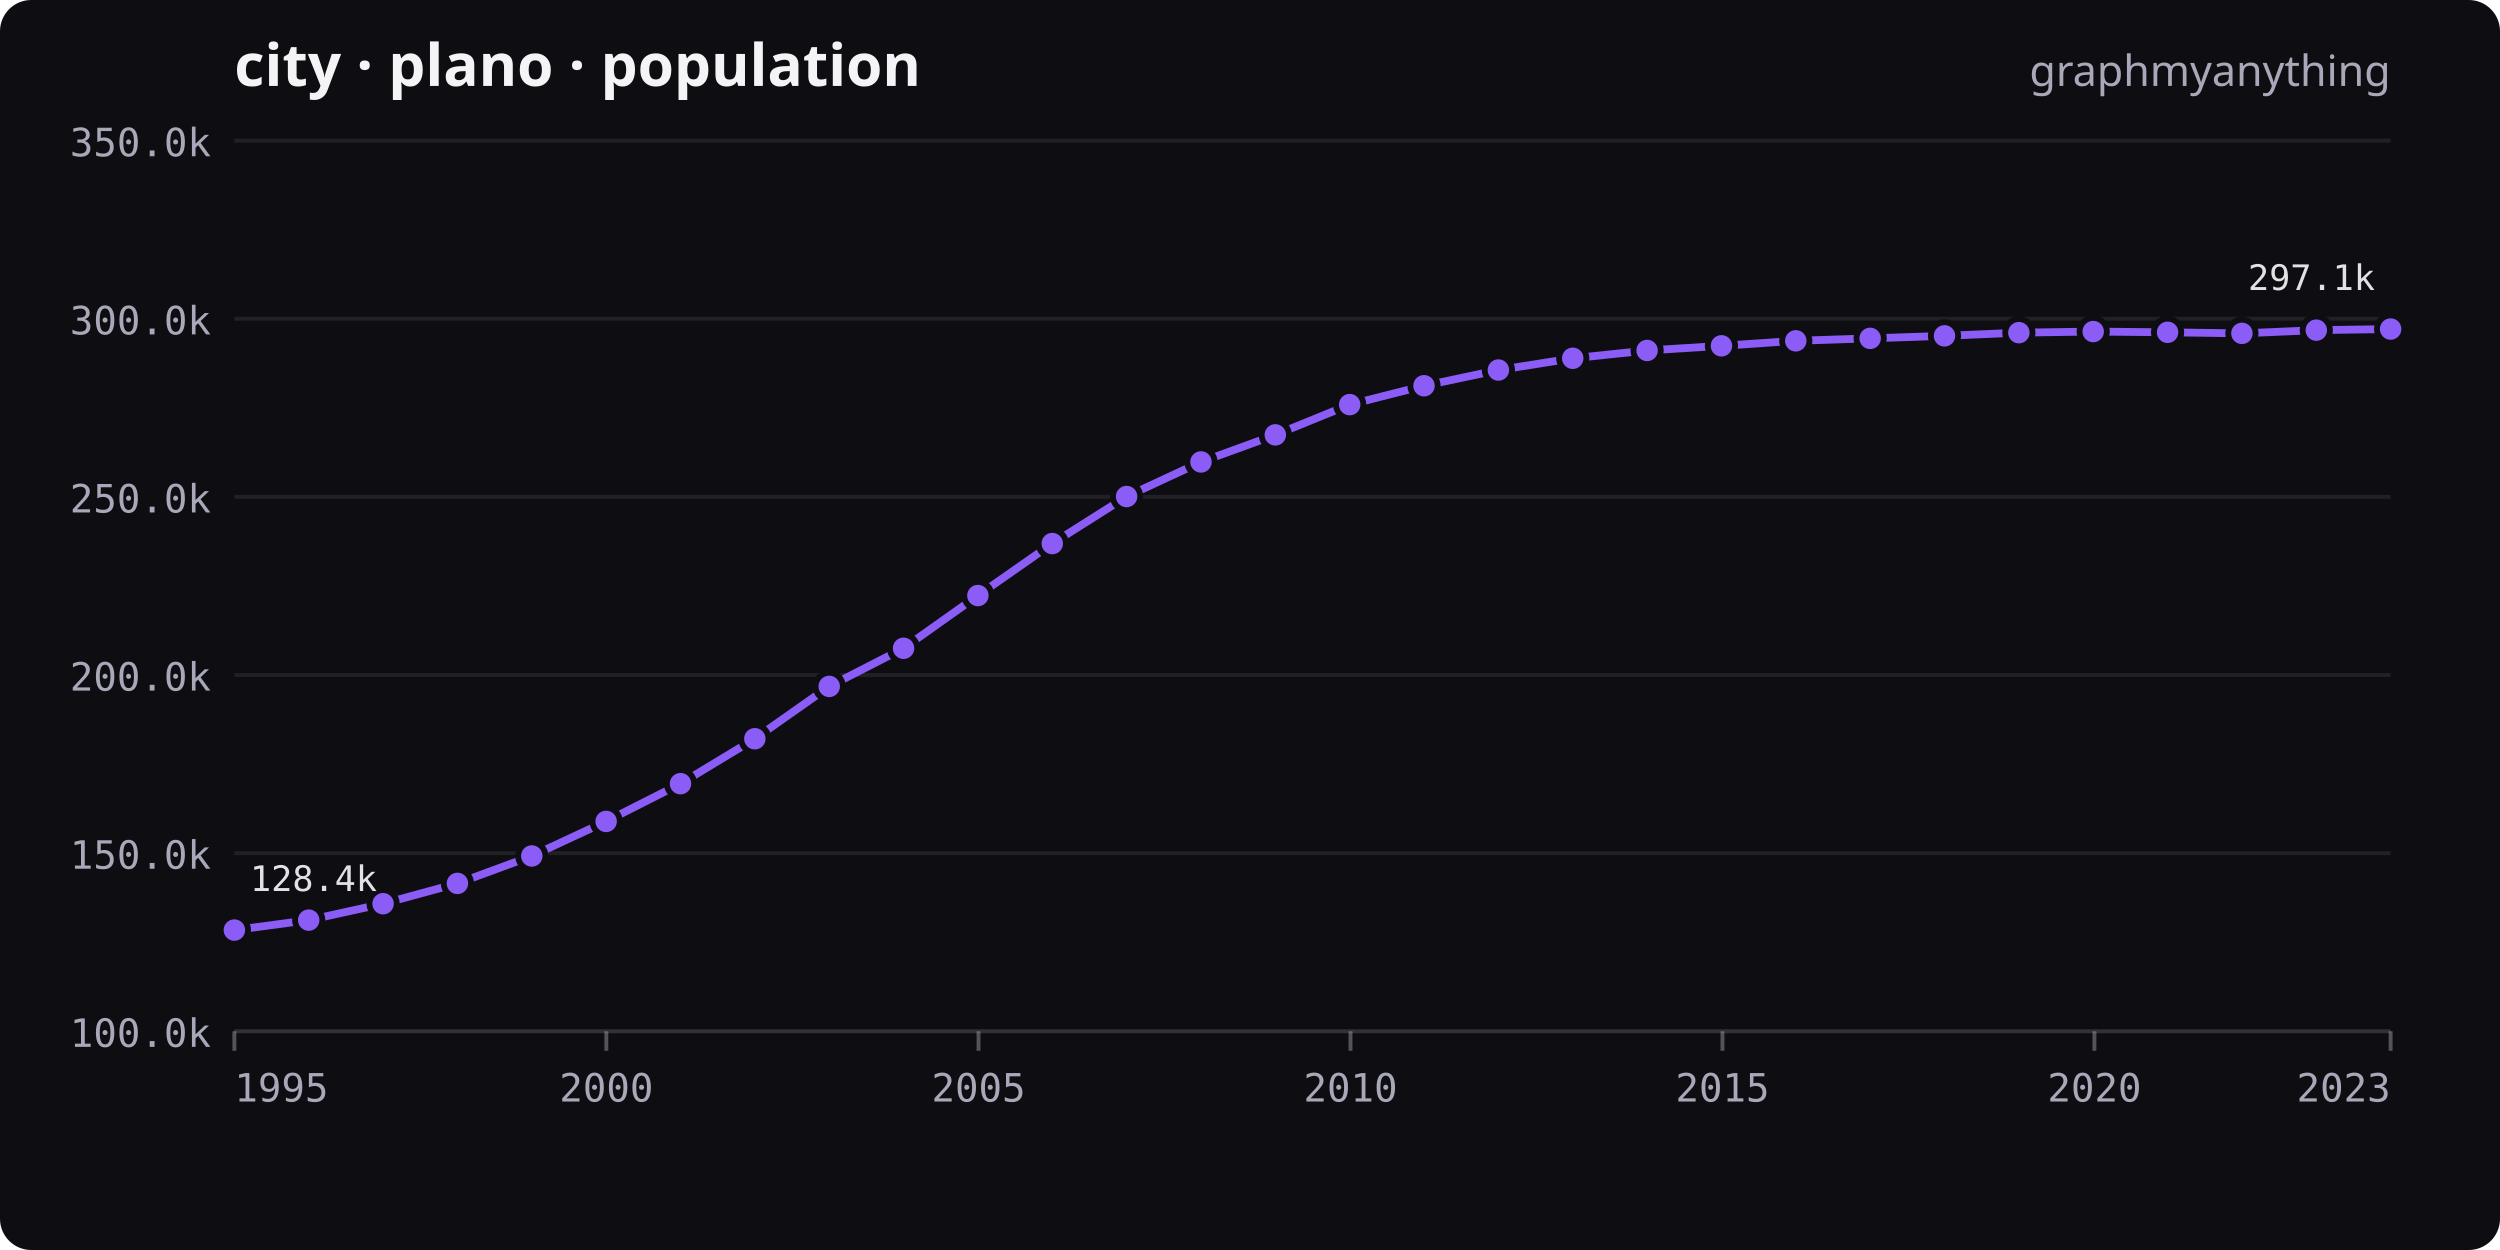
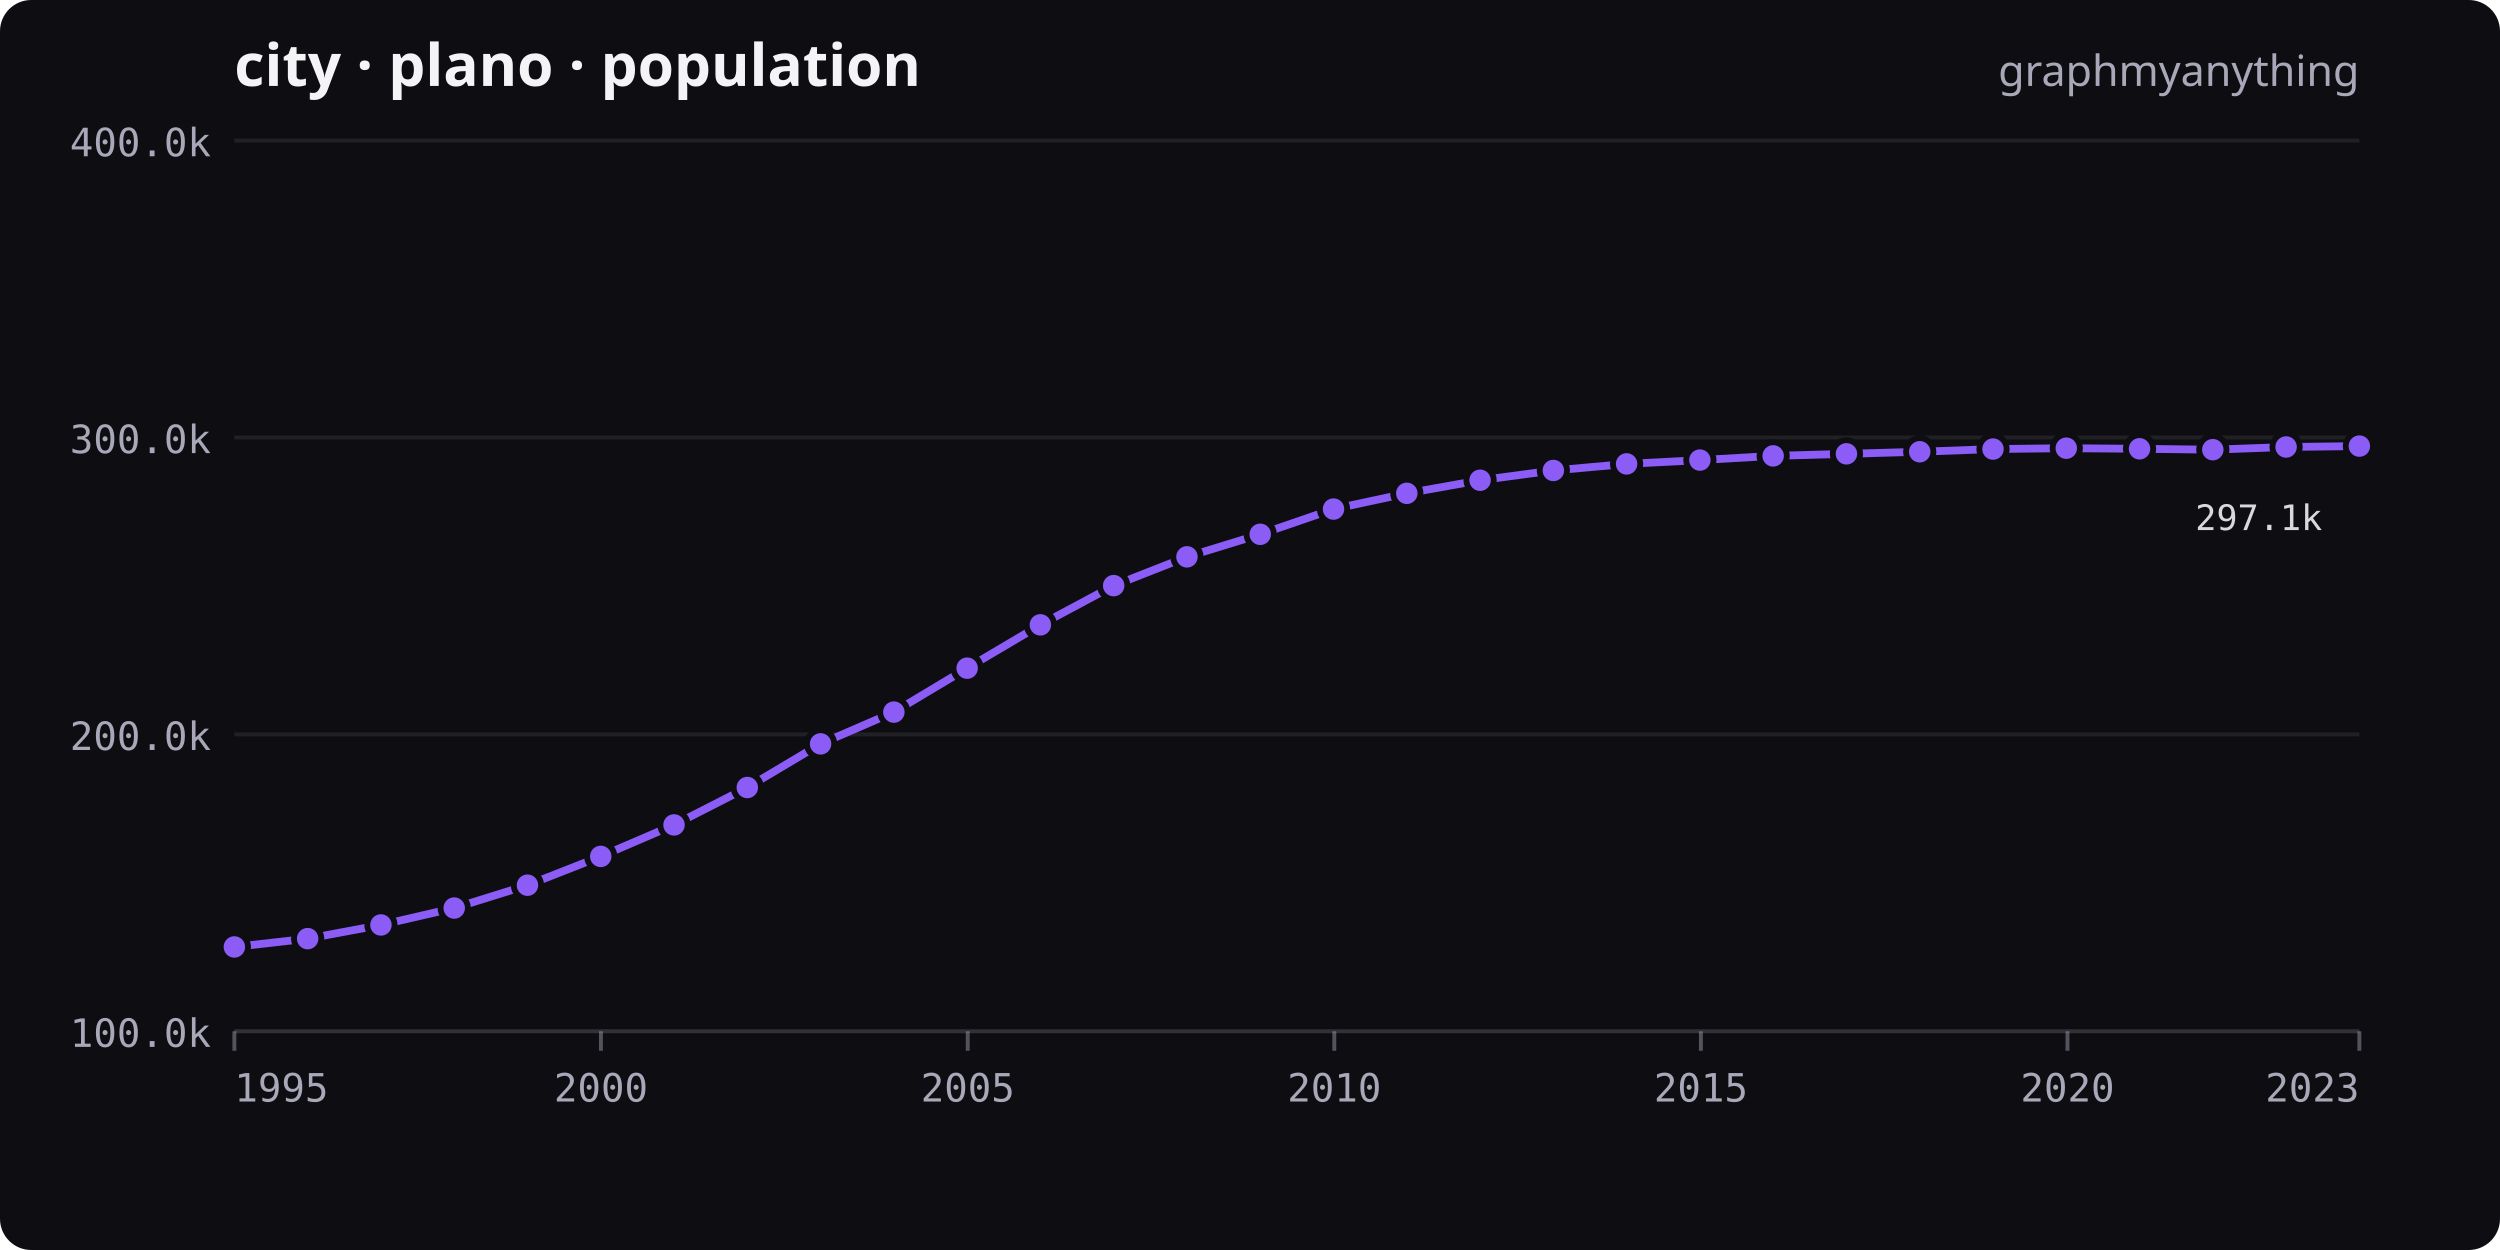
<svg xmlns="http://www.w3.org/2000/svg" width="640" height="320" viewBox="0 0 640 320">
  <rect width="100%" height="100%" fill="#0d0d12" rx="8" />
  <text x="60" y="22" fill="#f4f4f7" font-family="system-ui,sans-serif" font-size="15" font-weight="600">city · plano · population</text>
-   <text x="612" y="22" text-anchor="end" fill="#a8a8b8" font-size="11" font-family="system-ui,sans-serif">graphmyanything</text>
-   <line x1="60" y1="264.00" x2="612" y2="264.00" stroke="rgba(255,255,255,0.08)" />
+   <text x="604" y="22" text-anchor="end" fill="#a8a8b8" font-size="11" font-family="system-ui,sans-serif">graphmyanything</text>
+   <line x1="60" y1="264.00" x2="604" y2="264.00" stroke="rgba(255,255,255,0.08)" />
  <text x="54" y="268.00" text-anchor="end" fill="#a8a8b8" font-size="10" font-family="ui-monospace,monospace">100.0k</text>
-   <line x1="60" y1="218.40" x2="612" y2="218.40" stroke="rgba(255,255,255,0.08)" />
-   <text x="54" y="222.40" text-anchor="end" fill="#a8a8b8" font-size="10" font-family="ui-monospace,monospace">150.0k</text>
-   <line x1="60" y1="172.80" x2="612" y2="172.80" stroke="rgba(255,255,255,0.08)" />
-   <text x="54" y="176.80" text-anchor="end" fill="#a8a8b8" font-size="10" font-family="ui-monospace,monospace">200.0k</text>
-   <line x1="60" y1="127.20" x2="612" y2="127.20" stroke="rgba(255,255,255,0.08)" />
-   <text x="54" y="131.20" text-anchor="end" fill="#a8a8b8" font-size="10" font-family="ui-monospace,monospace">250.0k</text>
-   <line x1="60" y1="81.60" x2="612" y2="81.60" stroke="rgba(255,255,255,0.08)" />
-   <text x="54" y="85.60" text-anchor="end" fill="#a8a8b8" font-size="10" font-family="ui-monospace,monospace">300.0k</text>
-   <line x1="60" y1="36.00" x2="612" y2="36.00" stroke="rgba(255,255,255,0.08)" />
-   <text x="54" y="40.00" text-anchor="end" fill="#a8a8b8" font-size="10" font-family="ui-monospace,monospace">350.0k</text>
-   <line x1="60" y1="264.00" x2="612" y2="264.00" stroke="rgba(255,255,255,0.08)" />
+   <line x1="60" y1="188.00" x2="604" y2="188.00" stroke="rgba(255,255,255,0.08)" />
+   <text x="54" y="192.00" text-anchor="end" fill="#a8a8b8" font-size="10" font-family="ui-monospace,monospace">200.0k</text>
+   <line x1="60" y1="112.00" x2="604" y2="112.00" stroke="rgba(255,255,255,0.08)" />
+   <text x="54" y="116.00" text-anchor="end" fill="#a8a8b8" font-size="10" font-family="ui-monospace,monospace">300.0k</text>
+   <line x1="60" y1="36.00" x2="604" y2="36.00" stroke="rgba(255,255,255,0.08)" />
+   <text x="54" y="40.00" text-anchor="end" fill="#a8a8b8" font-size="10" font-family="ui-monospace,monospace">400.0k</text>
+   <line x1="60" y1="264.00" x2="604" y2="264.00" stroke="rgba(255,255,255,0.08)" />
  <line x1="60.00" y1="264.00" x2="60.00" y2="269.00" stroke="#a8a8b8" opacity="0.45" />
  <text x="60.00" y="282.00" text-anchor="start" fill="#a8a8b8" font-size="10" font-family="ui-monospace,monospace">1995</text>
-   <line x1="155.22" y1="264.00" x2="155.22" y2="269.00" stroke="#a8a8b8" opacity="0.45" />
-   <text x="155.22" y="282.00" text-anchor="middle" fill="#a8a8b8" font-size="10" font-family="ui-monospace,monospace">2000</text>
-   <line x1="250.50" y1="264.00" x2="250.50" y2="269.00" stroke="#a8a8b8" opacity="0.45" />
-   <text x="250.50" y="282.00" text-anchor="middle" fill="#a8a8b8" font-size="10" font-family="ui-monospace,monospace">2005</text>
-   <line x1="345.73" y1="264.00" x2="345.73" y2="269.00" stroke="#a8a8b8" opacity="0.45" />
-   <text x="345.73" y="282.00" text-anchor="middle" fill="#a8a8b8" font-size="10" font-family="ui-monospace,monospace">2010</text>
-   <line x1="440.95" y1="264.00" x2="440.95" y2="269.00" stroke="#a8a8b8" opacity="0.45" />
-   <text x="440.95" y="282.00" text-anchor="middle" fill="#a8a8b8" font-size="10" font-family="ui-monospace,monospace">2015</text>
-   <line x1="536.17" y1="264.00" x2="536.17" y2="269.00" stroke="#a8a8b8" opacity="0.45" />
-   <text x="536.17" y="282.00" text-anchor="middle" fill="#a8a8b8" font-size="10" font-family="ui-monospace,monospace">2020</text>
-   <line x1="612.00" y1="264.00" x2="612.00" y2="269.00" stroke="#a8a8b8" opacity="0.45" />
-   <text x="612.00" y="282.00" text-anchor="end" fill="#a8a8b8" font-size="10" font-family="ui-monospace,monospace">2023</text>
-   <polyline fill="none" stroke="#8b5cf6" stroke-width="2" stroke-linejoin="round" points="60.00,238.10 79.03,235.55 98.07,231.35 117.10,226.15 136.14,219.13 155.17,210.28 174.21,200.62 193.24,189.12 212.28,175.72 231.31,165.96 250.34,152.46 269.38,139.15 288.41,127.11 307.45,118.26 326.48,111.33 345.52,103.58 364.55,98.75 383.59,94.73 402.62,91.72 421.66,89.72 440.69,88.53 459.72,87.25 478.76,86.62 497.79,85.98 516.83,85.16 535.86,84.88 554.90,85.07 573.93,85.34 592.97,84.52 612.00,84.24" />
-   <circle cx="60.00" cy="238.10" r="3.5" fill="#8b5cf6" stroke="#0d0d12" stroke-width="1.5" />
-   <circle cx="79.03" cy="235.55" r="3.5" fill="#8b5cf6" stroke="#0d0d12" stroke-width="1.5" />
-   <circle cx="98.07" cy="231.35" r="3.5" fill="#8b5cf6" stroke="#0d0d12" stroke-width="1.5" />
-   <circle cx="117.10" cy="226.15" r="3.5" fill="#8b5cf6" stroke="#0d0d12" stroke-width="1.5" />
-   <circle cx="136.14" cy="219.13" r="3.5" fill="#8b5cf6" stroke="#0d0d12" stroke-width="1.5" />
-   <circle cx="155.17" cy="210.28" r="3.5" fill="#8b5cf6" stroke="#0d0d12" stroke-width="1.5" />
-   <circle cx="174.21" cy="200.62" r="3.5" fill="#8b5cf6" stroke="#0d0d12" stroke-width="1.5" />
-   <circle cx="193.24" cy="189.12" r="3.5" fill="#8b5cf6" stroke="#0d0d12" stroke-width="1.5" />
-   <circle cx="212.28" cy="175.72" r="3.5" fill="#8b5cf6" stroke="#0d0d12" stroke-width="1.5" />
-   <circle cx="231.31" cy="165.96" r="3.5" fill="#8b5cf6" stroke="#0d0d12" stroke-width="1.5" />
-   <circle cx="250.34" cy="152.46" r="3.5" fill="#8b5cf6" stroke="#0d0d12" stroke-width="1.5" />
-   <circle cx="269.38" cy="139.15" r="3.5" fill="#8b5cf6" stroke="#0d0d12" stroke-width="1.5" />
-   <circle cx="288.41" cy="127.11" r="3.5" fill="#8b5cf6" stroke="#0d0d12" stroke-width="1.5" />
-   <circle cx="307.45" cy="118.26" r="3.5" fill="#8b5cf6" stroke="#0d0d12" stroke-width="1.5" />
-   <circle cx="326.48" cy="111.33" r="3.5" fill="#8b5cf6" stroke="#0d0d12" stroke-width="1.5" />
-   <circle cx="345.52" cy="103.58" r="3.5" fill="#8b5cf6" stroke="#0d0d12" stroke-width="1.5" />
-   <circle cx="364.55" cy="98.75" r="3.5" fill="#8b5cf6" stroke="#0d0d12" stroke-width="1.5" />
-   <circle cx="383.59" cy="94.73" r="3.5" fill="#8b5cf6" stroke="#0d0d12" stroke-width="1.5" />
-   <circle cx="402.62" cy="91.72" r="3.5" fill="#8b5cf6" stroke="#0d0d12" stroke-width="1.5" />
-   <circle cx="421.66" cy="89.72" r="3.5" fill="#8b5cf6" stroke="#0d0d12" stroke-width="1.5" />
-   <circle cx="440.69" cy="88.53" r="3.5" fill="#8b5cf6" stroke="#0d0d12" stroke-width="1.5" />
-   <circle cx="459.72" cy="87.25" r="3.5" fill="#8b5cf6" stroke="#0d0d12" stroke-width="1.5" />
-   <circle cx="478.76" cy="86.62" r="3.5" fill="#8b5cf6" stroke="#0d0d12" stroke-width="1.5" />
-   <circle cx="497.79" cy="85.98" r="3.5" fill="#8b5cf6" stroke="#0d0d12" stroke-width="1.5" />
-   <circle cx="516.83" cy="85.16" r="3.5" fill="#8b5cf6" stroke="#0d0d12" stroke-width="1.5" />
-   <circle cx="535.86" cy="84.88" r="3.5" fill="#8b5cf6" stroke="#0d0d12" stroke-width="1.5" />
-   <circle cx="554.90" cy="85.07" r="3.5" fill="#8b5cf6" stroke="#0d0d12" stroke-width="1.5" />
-   <circle cx="573.93" cy="85.34" r="3.5" fill="#8b5cf6" stroke="#0d0d12" stroke-width="1.5" />
-   <circle cx="592.97" cy="84.52" r="3.5" fill="#8b5cf6" stroke="#0d0d12" stroke-width="1.5" />
-   <circle cx="612.00" cy="84.24" r="3.5" fill="#8b5cf6" stroke="#0d0d12" stroke-width="1.5" />
-   <text x="64.00" y="228.10" text-anchor="start" fill="#f4f4f7" font-size="9" font-family="ui-monospace,monospace" opacity="0.92">128.4k</text>
-   <text x="608.00" y="74.24" text-anchor="end" fill="#f4f4f7" font-size="9" font-family="ui-monospace,monospace" opacity="0.92">297.1k</text>
+   <line x1="153.84" y1="264.00" x2="153.84" y2="269.00" stroke="#a8a8b8" opacity="0.45" />
+   <text x="153.84" y="282.00" text-anchor="middle" fill="#a8a8b8" font-size="10" font-family="ui-monospace,monospace">2000</text>
+   <line x1="247.74" y1="264.00" x2="247.74" y2="269.00" stroke="#a8a8b8" opacity="0.45" />
+   <text x="247.74" y="282.00" text-anchor="middle" fill="#a8a8b8" font-size="10" font-family="ui-monospace,monospace">2005</text>
+   <line x1="341.58" y1="264.00" x2="341.58" y2="269.00" stroke="#a8a8b8" opacity="0.45" />
+   <text x="341.58" y="282.00" text-anchor="middle" fill="#a8a8b8" font-size="10" font-family="ui-monospace,monospace">2010</text>
+   <line x1="435.43" y1="264.00" x2="435.43" y2="269.00" stroke="#a8a8b8" opacity="0.45" />
+   <text x="435.43" y="282.00" text-anchor="middle" fill="#a8a8b8" font-size="10" font-family="ui-monospace,monospace">2015</text>
+   <line x1="529.27" y1="264.00" x2="529.27" y2="269.00" stroke="#a8a8b8" opacity="0.45" />
+   <text x="529.27" y="282.00" text-anchor="middle" fill="#a8a8b8" font-size="10" font-family="ui-monospace,monospace">2020</text>
+   <line x1="604.00" y1="264.00" x2="604.00" y2="269.00" stroke="#a8a8b8" opacity="0.45" />
+   <text x="604.00" y="282.00" text-anchor="end" fill="#a8a8b8" font-size="10" font-family="ui-monospace,monospace">2023</text>
+   <polyline fill="none" stroke="#8b5cf6" stroke-width="2" stroke-linejoin="round" points="60.00,242.42 78.76,240.29 97.52,236.79 116.28,232.46 135.03,226.61 153.79,219.24 172.55,211.18 191.31,201.60 210.07,190.43 228.83,182.30 247.59,171.05 266.34,159.96 285.10,149.92 303.86,142.55 322.62,136.78 341.38,130.32 360.14,126.29 378.90,122.94 397.66,120.44 416.41,118.76 435.17,117.78 453.93,116.71 472.69,116.18 491.45,115.65 510.21,114.96 528.97,114.74 547.72,114.89 566.48,115.12 585.24,114.43 604.00,114.20" />
+   <circle cx="60.00" cy="242.42" r="3.5" fill="#8b5cf6" stroke="#0d0d12" stroke-width="1.5" />
+   <circle cx="78.76" cy="240.29" r="3.5" fill="#8b5cf6" stroke="#0d0d12" stroke-width="1.5" />
+   <circle cx="97.52" cy="236.79" r="3.5" fill="#8b5cf6" stroke="#0d0d12" stroke-width="1.5" />
+   <circle cx="116.28" cy="232.46" r="3.5" fill="#8b5cf6" stroke="#0d0d12" stroke-width="1.5" />
+   <circle cx="135.03" cy="226.61" r="3.5" fill="#8b5cf6" stroke="#0d0d12" stroke-width="1.5" />
+   <circle cx="153.79" cy="219.24" r="3.5" fill="#8b5cf6" stroke="#0d0d12" stroke-width="1.5" />
+   <circle cx="172.55" cy="211.18" r="3.5" fill="#8b5cf6" stroke="#0d0d12" stroke-width="1.5" />
+   <circle cx="191.31" cy="201.60" r="3.5" fill="#8b5cf6" stroke="#0d0d12" stroke-width="1.5" />
+   <circle cx="210.07" cy="190.43" r="3.5" fill="#8b5cf6" stroke="#0d0d12" stroke-width="1.5" />
+   <circle cx="228.83" cy="182.30" r="3.5" fill="#8b5cf6" stroke="#0d0d12" stroke-width="1.5" />
+   <circle cx="247.59" cy="171.05" r="3.5" fill="#8b5cf6" stroke="#0d0d12" stroke-width="1.5" />
+   <circle cx="266.34" cy="159.96" r="3.5" fill="#8b5cf6" stroke="#0d0d12" stroke-width="1.5" />
+   <circle cx="285.10" cy="149.92" r="3.5" fill="#8b5cf6" stroke="#0d0d12" stroke-width="1.5" />
+   <circle cx="303.86" cy="142.55" r="3.5" fill="#8b5cf6" stroke="#0d0d12" stroke-width="1.5" />
+   <circle cx="322.62" cy="136.78" r="3.5" fill="#8b5cf6" stroke="#0d0d12" stroke-width="1.5" />
+   <circle cx="341.38" cy="130.32" r="3.5" fill="#8b5cf6" stroke="#0d0d12" stroke-width="1.5" />
+   <circle cx="360.14" cy="126.29" r="3.5" fill="#8b5cf6" stroke="#0d0d12" stroke-width="1.5" />
+   <circle cx="378.90" cy="122.94" r="3.5" fill="#8b5cf6" stroke="#0d0d12" stroke-width="1.5" />
+   <circle cx="397.66" cy="120.44" r="3.5" fill="#8b5cf6" stroke="#0d0d12" stroke-width="1.5" />
+   <circle cx="416.41" cy="118.76" r="3.5" fill="#8b5cf6" stroke="#0d0d12" stroke-width="1.5" />
+   <circle cx="435.17" cy="117.78" r="3.5" fill="#8b5cf6" stroke="#0d0d12" stroke-width="1.5" />
+   <circle cx="453.93" cy="116.71" r="3.5" fill="#8b5cf6" stroke="#0d0d12" stroke-width="1.5" />
+   <circle cx="472.69" cy="116.18" r="3.5" fill="#8b5cf6" stroke="#0d0d12" stroke-width="1.5" />
+   <circle cx="491.45" cy="115.65" r="3.5" fill="#8b5cf6" stroke="#0d0d12" stroke-width="1.5" />
+   <circle cx="510.21" cy="114.96" r="3.5" fill="#8b5cf6" stroke="#0d0d12" stroke-width="1.5" />
+   <circle cx="528.97" cy="114.74" r="3.5" fill="#8b5cf6" stroke="#0d0d12" stroke-width="1.5" />
+   <circle cx="547.72" cy="114.89" r="3.5" fill="#8b5cf6" stroke="#0d0d12" stroke-width="1.5" />
+   <circle cx="566.48" cy="115.12" r="3.5" fill="#8b5cf6" stroke="#0d0d12" stroke-width="1.5" />
+   <circle cx="585.24" cy="114.43" r="3.5" fill="#8b5cf6" stroke="#0d0d12" stroke-width="1.5" />
+   <circle cx="604.00" cy="114.20" r="3.5" fill="#8b5cf6" stroke="#0d0d12" stroke-width="1.5" />
+   <text x="594.50" y="135.70" text-anchor="end" fill="#f4f4f7" font-size="9" font-family="ui-monospace,monospace" opacity="0.88">297.1k</text>
</svg>
